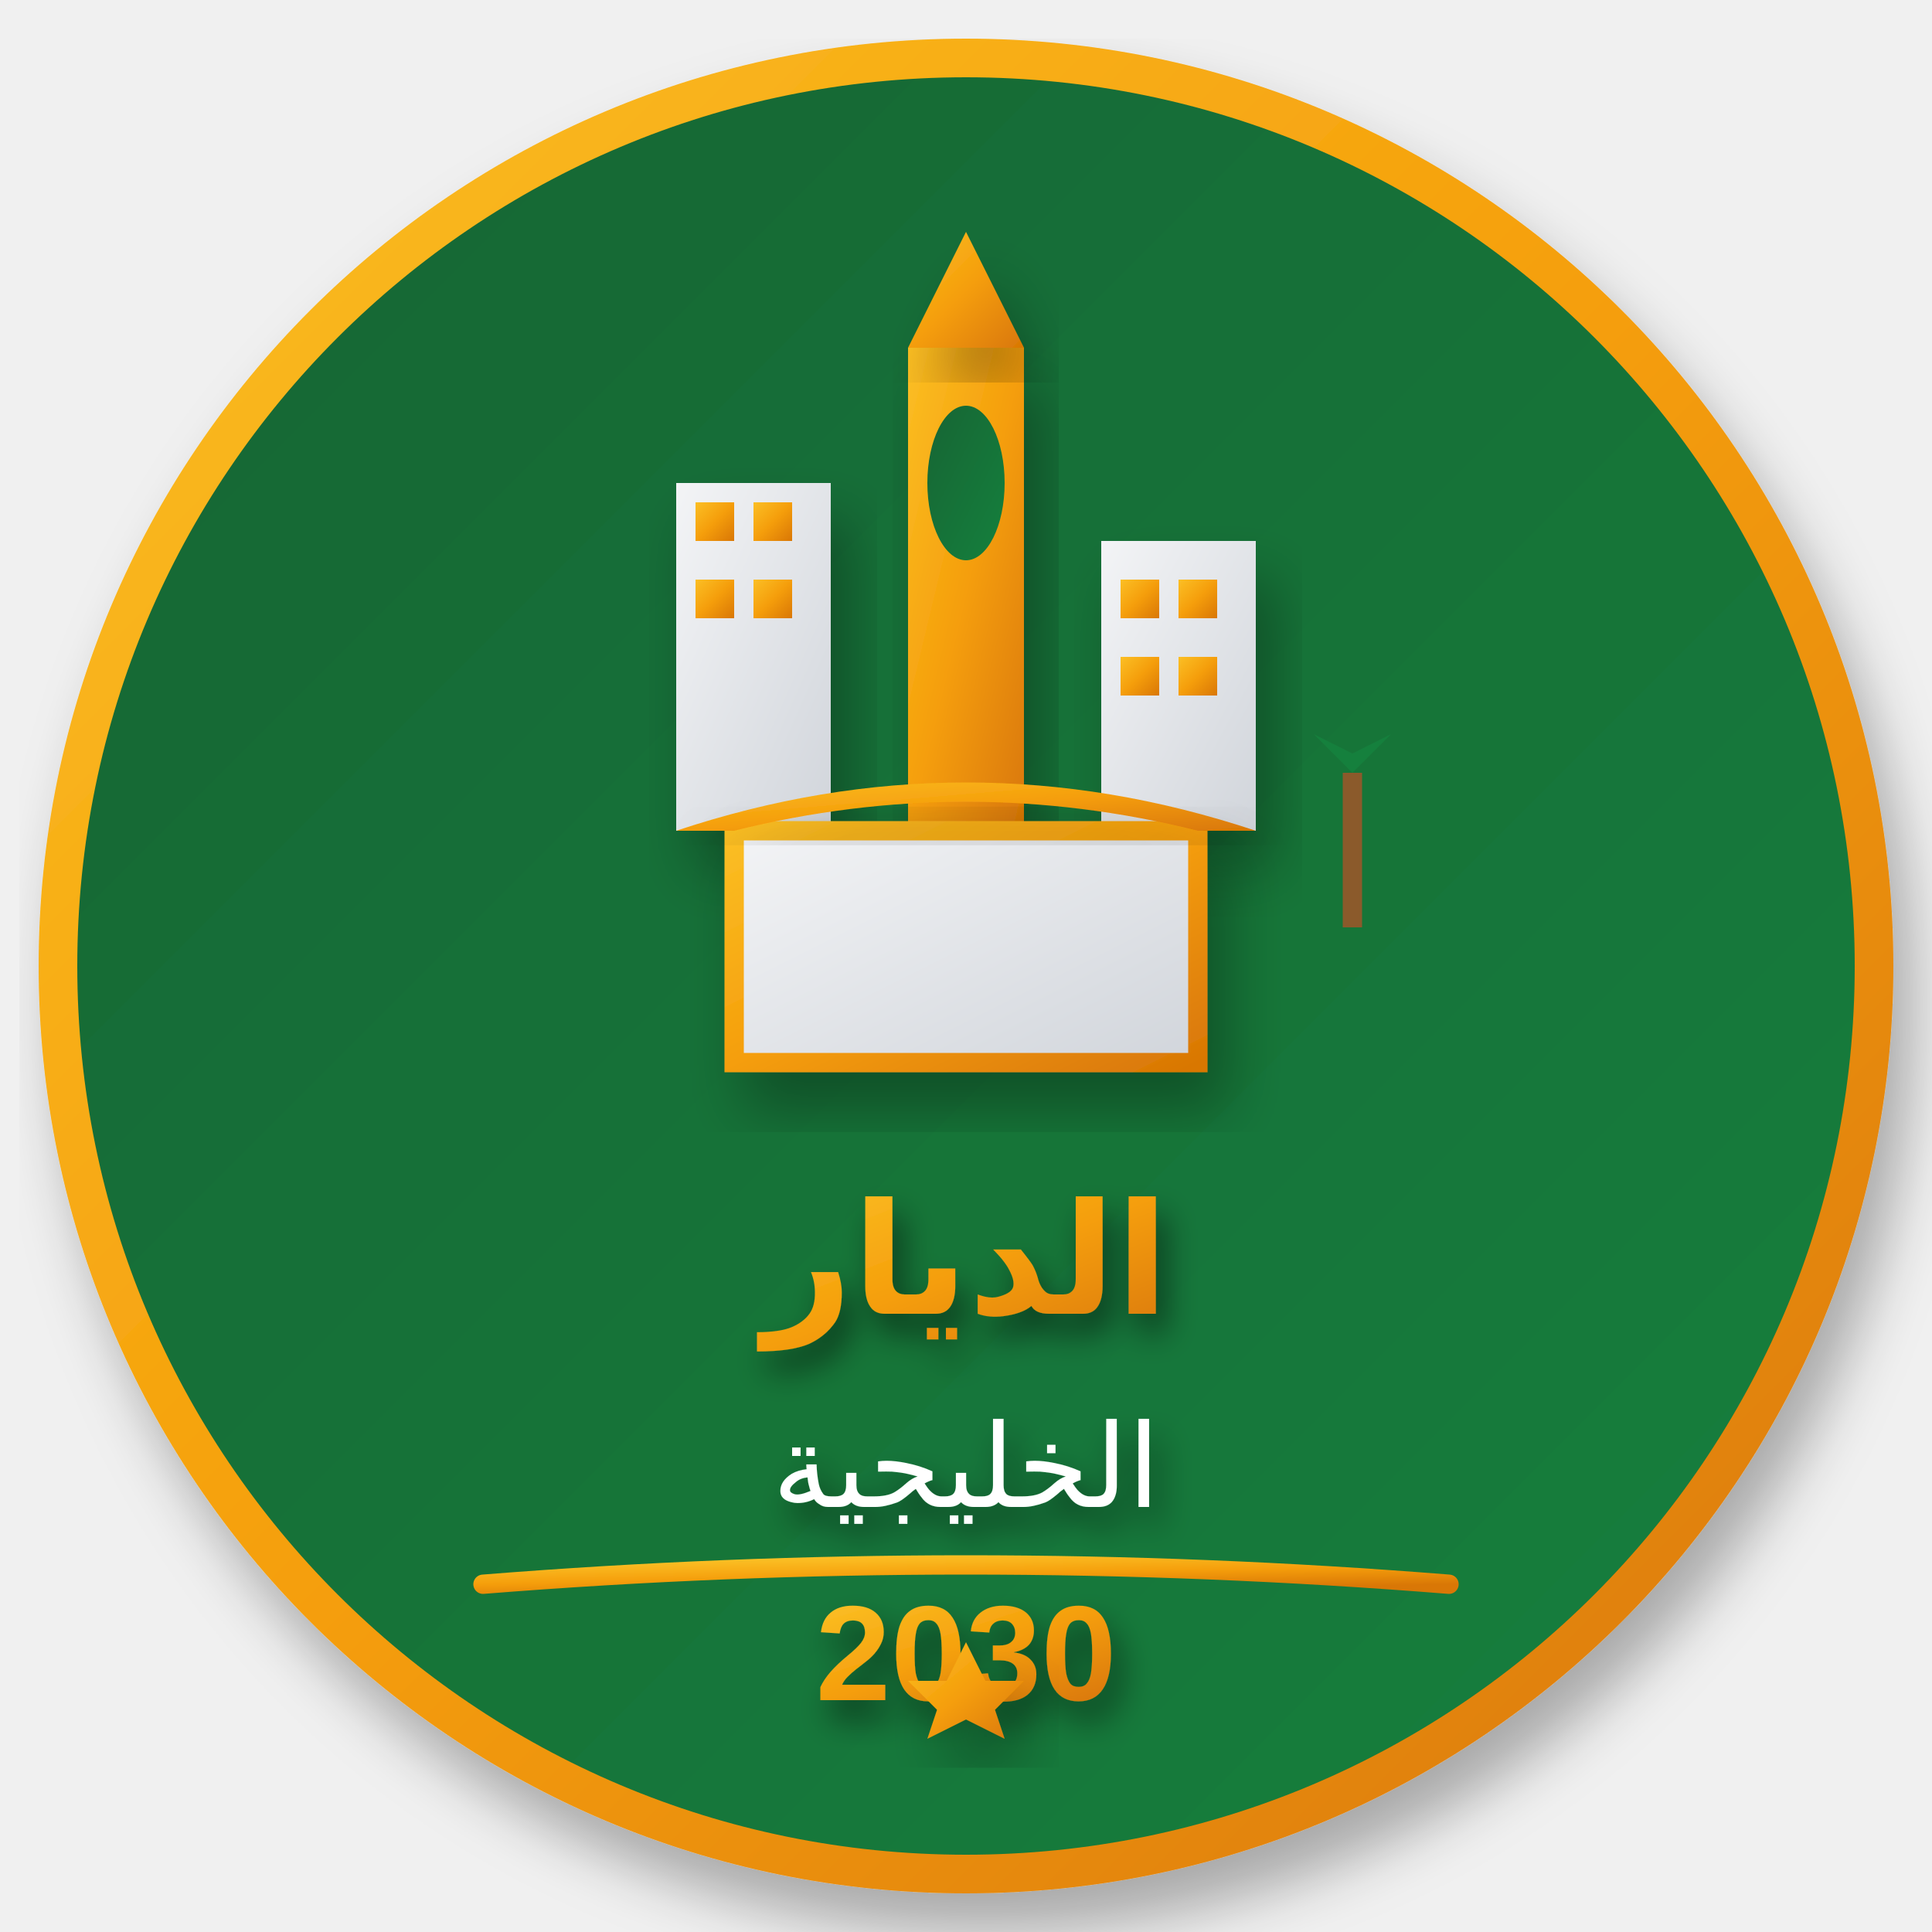
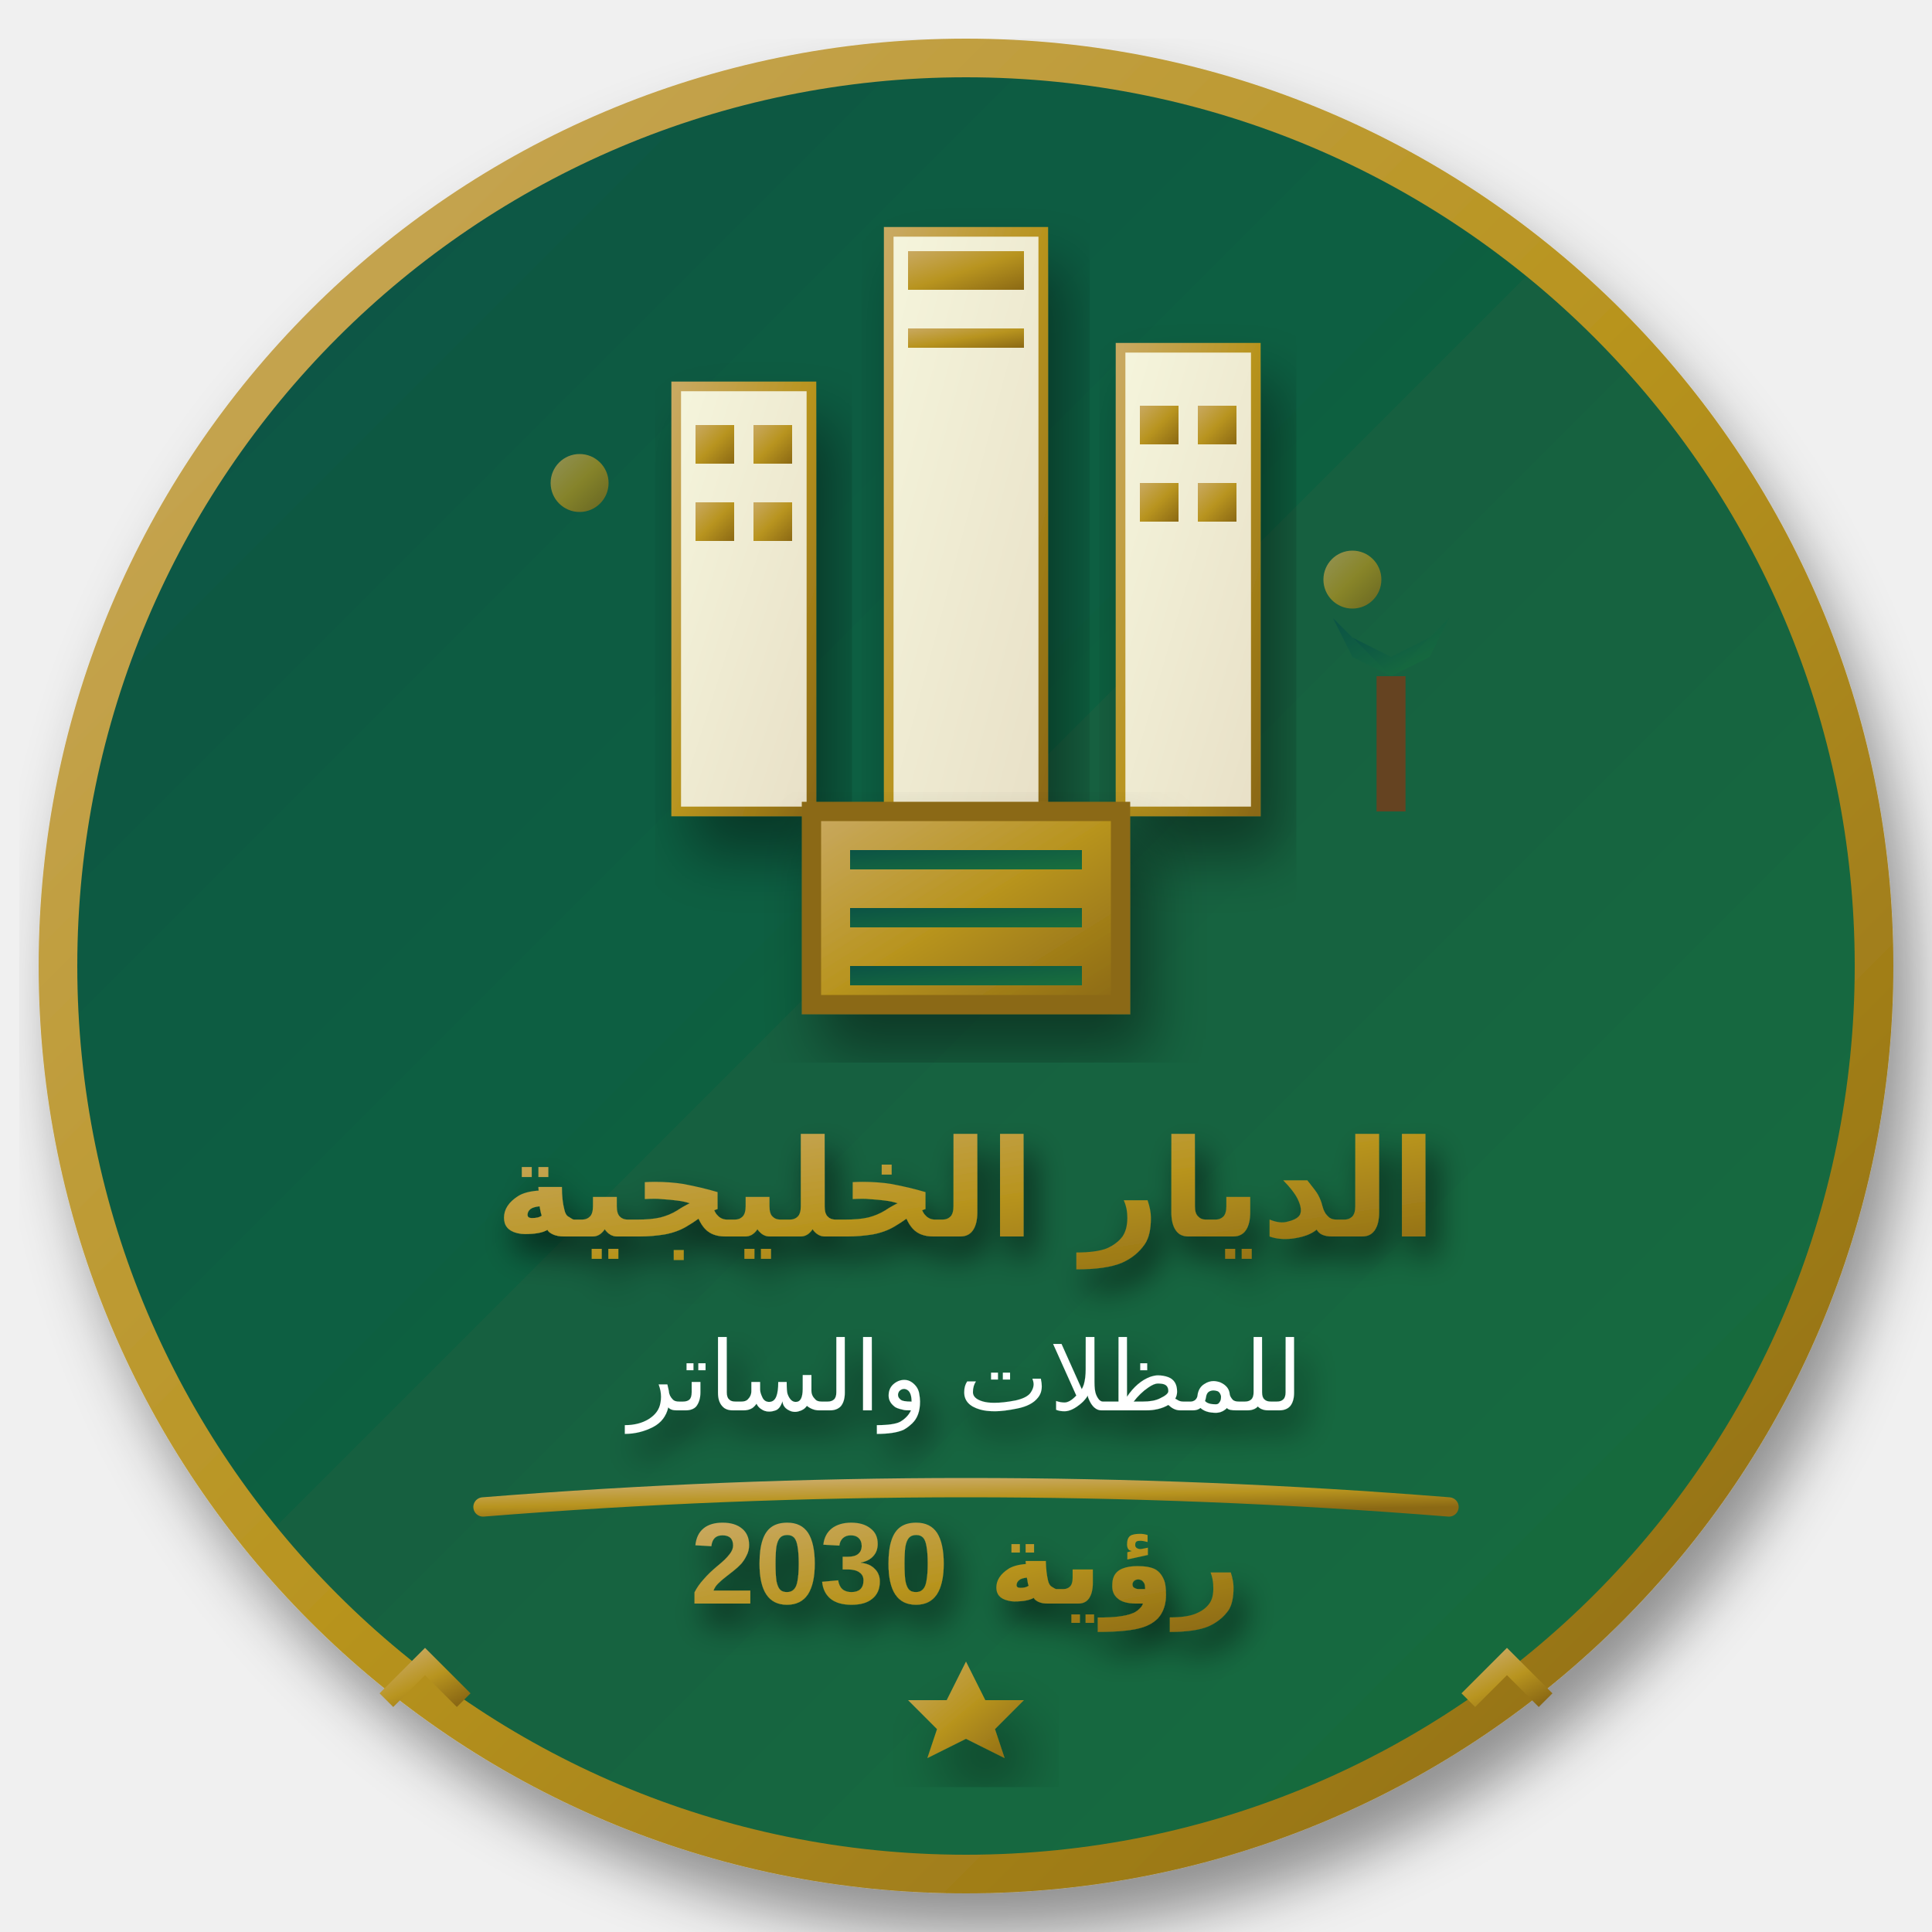
<svg xmlns="http://www.w3.org/2000/svg" viewBox="0 0 100 100" width="100" height="100">
  <defs>
    <linearGradient id="goldMain" x1="0%" y1="0%" x2="100%" y2="100%">
-       <stop offset="0%" style="stop-color:#fbbf24;stop-opacity:1" />
-       <stop offset="50%" style="stop-color:#f59e0b;stop-opacity:1" />
-       <stop offset="100%" style="stop-color:#d97706;stop-opacity:1" />
+       <stop offset="0%" style="stop-color:#C9A961;stop-opacity:1" />
+       <stop offset="50%" style="stop-color:#B8941F;stop-opacity:1" />
+       <stop offset="100%" style="stop-color:#8B6914;stop-opacity:1" />
    </linearGradient>
    <linearGradient id="saudiGreen" x1="0%" y1="0%" x2="100%" y2="100%">
-       <stop offset="0%" style="stop-color:#166534;stop-opacity:1" />
-       <stop offset="100%" style="stop-color:#15803d;stop-opacity:1" />
+       <stop offset="0%" style="stop-color:#0B5345;stop-opacity:1" />
+       <stop offset="100%" style="stop-color:#196F3D;stop-opacity:1" />
    </linearGradient>
-     <linearGradient id="silverBuilding" x1="0%" y1="0%" x2="100%" y2="100%">
-       <stop offset="0%" style="stop-color:#f3f4f6;stop-opacity:1" />
-       <stop offset="100%" style="stop-color:#d1d5db;stop-opacity:1" />
+     <linearGradient id="lightBeige" x1="0%" y1="0%" x2="100%" y2="100%">
+       <stop offset="0%" style="stop-color:#F5F5DC;stop-opacity:1" />
+       <stop offset="100%" style="stop-color:#E8E0C7;stop-opacity:1" />
    </linearGradient>
    <filter id="shadow" x="-30%" y="-30%" width="160%" height="160%">
-       <feDropShadow dx="1" dy="2" stdDeviation="1.5" flood-color="#000000" flood-opacity="0.3" />
+       <feDropShadow dx="1" dy="2" stdDeviation="1.5" flood-color="#000000" flood-opacity="0.4" />
    </filter>
    <filter id="textShadow" x="-50%" y="-50%" width="200%" height="200%">
-       <feDropShadow dx="0.5" dy="1" stdDeviation="0.8" flood-color="#000000" flood-opacity="0.5" />
+       <feDropShadow dx="0.5" dy="1" stdDeviation="0.8" flood-color="#000000" flood-opacity="0.6" />
    </filter>
  </defs>
  <circle cx="50" cy="50" r="47" fill="url(#saudiGreen)" stroke="url(#goldMain)" stroke-width="2" filter="url(#shadow)" />
-   <rect x="47" y="18" width="6" height="25" fill="url(#goldMain)" filter="url(#shadow)" />
-   <polygon points="47,18 50,12 53,18" fill="url(#goldMain)" filter="url(#shadow)" />
-   <ellipse cx="50" cy="25" rx="2" ry="4" fill="url(#saudiGreen)" />
-   <rect x="35" y="25" width="8" height="18" fill="url(#silverBuilding)" filter="url(#shadow)" />
+   <rect x="46" y="12" width="8" height="30" fill="url(#lightBeige)" stroke="url(#goldMain)" stroke-width="0.5" filter="url(#shadow)" />
+   <rect x="47" y="13" width="6" height="2" fill="url(#goldMain)" />
+   <rect x="47" y="17" width="6" height="1" fill="url(#goldMain)" />
+   <rect x="35" y="20" width="7" height="22" fill="url(#lightBeige)" stroke="url(#goldMain)" stroke-width="0.5" filter="url(#shadow)" />
+   <rect x="58" y="18" width="7" height="24" fill="url(#lightBeige)" stroke="url(#goldMain)" stroke-width="0.5" filter="url(#shadow)" />
+   <rect x="36" y="22" width="2" height="2" fill="url(#goldMain)" />
+   <rect x="39" y="22" width="2" height="2" fill="url(#goldMain)" />
  <rect x="36" y="26" width="2" height="2" fill="url(#goldMain)" />
  <rect x="39" y="26" width="2" height="2" fill="url(#goldMain)" />
-   <rect x="36" y="30" width="2" height="2" fill="url(#goldMain)" />
-   <rect x="39" y="30" width="2" height="2" fill="url(#goldMain)" />
-   <rect x="57" y="28" width="8" height="15" fill="url(#silverBuilding)" filter="url(#shadow)" />
-   <rect x="58" y="30" width="2" height="2" fill="url(#goldMain)" />
-   <rect x="61" y="30" width="2" height="2" fill="url(#goldMain)" />
-   <rect x="58" y="34" width="2" height="2" fill="url(#goldMain)" />
-   <rect x="61" y="34" width="2" height="2" fill="url(#goldMain)" />
-   <rect x="38" y="43" width="24" height="12" fill="url(#silverBuilding)" stroke="url(#goldMain)" stroke-width="1" filter="url(#shadow)" />
-   <path d="M 35 43 Q 50 38 65 43 L 62 43 Q 50 40 38 43 Z" fill="url(#goldMain)" filter="url(#shadow)" />
-   <line x1="40" y1="43" x2="40" y2="55" stroke="url(#goldMain)" stroke-width="0.5" />
-   <line x1="44" y1="43" x2="44" y2="55" stroke="url(#goldMain)" stroke-width="0.5" />
-   <line x1="50" y1="43" x2="50" y2="55" stroke="url(#goldMain)" stroke-width="0.5" />
-   <line x1="56" y1="43" x2="56" y2="55" stroke="url(#goldMain)" stroke-width="0.5" />
-   <line x1="60" y1="43" x2="60" y2="55" stroke="url(#goldMain)" stroke-width="0.5" />
-   <line x1="70" y1="40" x2="70" y2="48" stroke="#8b5a2b" stroke-width="1" />
-   <path d="M 70 40 L 67 37 L 69 39 L 70 40 L 71 39 L 73 37" fill="#15803d" stroke="none" />
-   <path d="M 70 40 L 68 38 L 70 39 L 72 38" fill="#15803d" stroke="none" />
-   <text x="50" y="68" font-family="Arial, sans-serif" font-size="8" font-weight="bold" text-anchor="middle" fill="url(#goldMain)" filter="url(#textShadow)">الديار</text>
-   <text x="50" y="78" font-family="Arial, sans-serif" font-size="6" font-weight="normal" text-anchor="middle" fill="#ffffff" filter="url(#textShadow)">الخليجية</text>
-   <text x="50" y="88" font-family="Arial, sans-serif" font-size="7" font-weight="bold" text-anchor="middle" fill="url(#goldMain)" filter="url(#textShadow)">2030</text>
-   <path d="M 25 82 Q 50 80 75 82" stroke="url(#goldMain)" stroke-width="1" fill="none" stroke-linecap="round" />
-   <polygon points="50,85 49,87 47,87 48.5,88.5 48,90 50,89 52,90 51.5,88.5 53,87 51,87" fill="url(#goldMain)" filter="url(#shadow)" />
+   <rect x="59" y="21" width="2" height="2" fill="url(#goldMain)" />
+   <rect x="62" y="21" width="2" height="2" fill="url(#goldMain)" />
+   <rect x="59" y="25" width="2" height="2" fill="url(#goldMain)" />
+   <rect x="62" y="25" width="2" height="2" fill="url(#goldMain)" />
+   <rect x="42" y="42" width="16" height="10" fill="url(#goldMain)" stroke="#8B6914" stroke-width="1" filter="url(#shadow)" />
+   <rect x="44" y="44" width="12" height="1" fill="url(#saudiGreen)" />
+   <rect x="44" y="47" width="12" height="1" fill="url(#saudiGreen)" />
+   <rect x="44" y="50" width="12" height="1" fill="url(#saudiGreen)" />
+   <line x1="72" y1="35" x2="72" y2="42" stroke="#654321" stroke-width="1.5" />
+   <path d="M 72 35 L 69 32 L 70 34 L 72 35 L 74 34 L 75 32" fill="url(#saudiGreen)" stroke="none" />
+   <path d="M 72 35 L 70 33 L 72 34 L 74 33" fill="url(#saudiGreen)" stroke="none" />
+   <text x="50" y="64" font-family="Arial, sans-serif" font-size="7" font-weight="bold" text-anchor="middle" fill="url(#goldMain)" filter="url(#textShadow)">الديار الخليجية</text>
+   <text x="50" y="73" font-family="Arial, sans-serif" font-size="5" font-weight="normal" text-anchor="middle" fill="#ffffff" filter="url(#textShadow)">للمظلات والساتر</text>
+   <text x="50" y="83" font-family="Arial, sans-serif" font-size="6" font-weight="bold" text-anchor="middle" fill="url(#goldMain)" filter="url(#textShadow)">رؤية 2030</text>
+   <path d="M 25 78 Q 50 76 75 78" stroke="url(#goldMain)" stroke-width="1" fill="none" stroke-linecap="round" />
+   <polygon points="50,86 49,88 47,88 48.5,89.5 48,91 50,90 52,91 51.5,89.5 53,88 51,88" fill="url(#goldMain)" filter="url(#shadow)" />
+   <circle cx="30" cy="25" r="1.5" fill="url(#goldMain)" opacity="0.7" />
+   <circle cx="70" cy="30" r="1.5" fill="url(#goldMain)" opacity="0.7" />
+   <path d="M 20 88 L 22 86 L 24 88" stroke="url(#goldMain)" stroke-width="1" fill="none" />
+   <path d="M 76 88 L 78 86 L 80 88" stroke="url(#goldMain)" stroke-width="1" fill="none" />
</svg>
